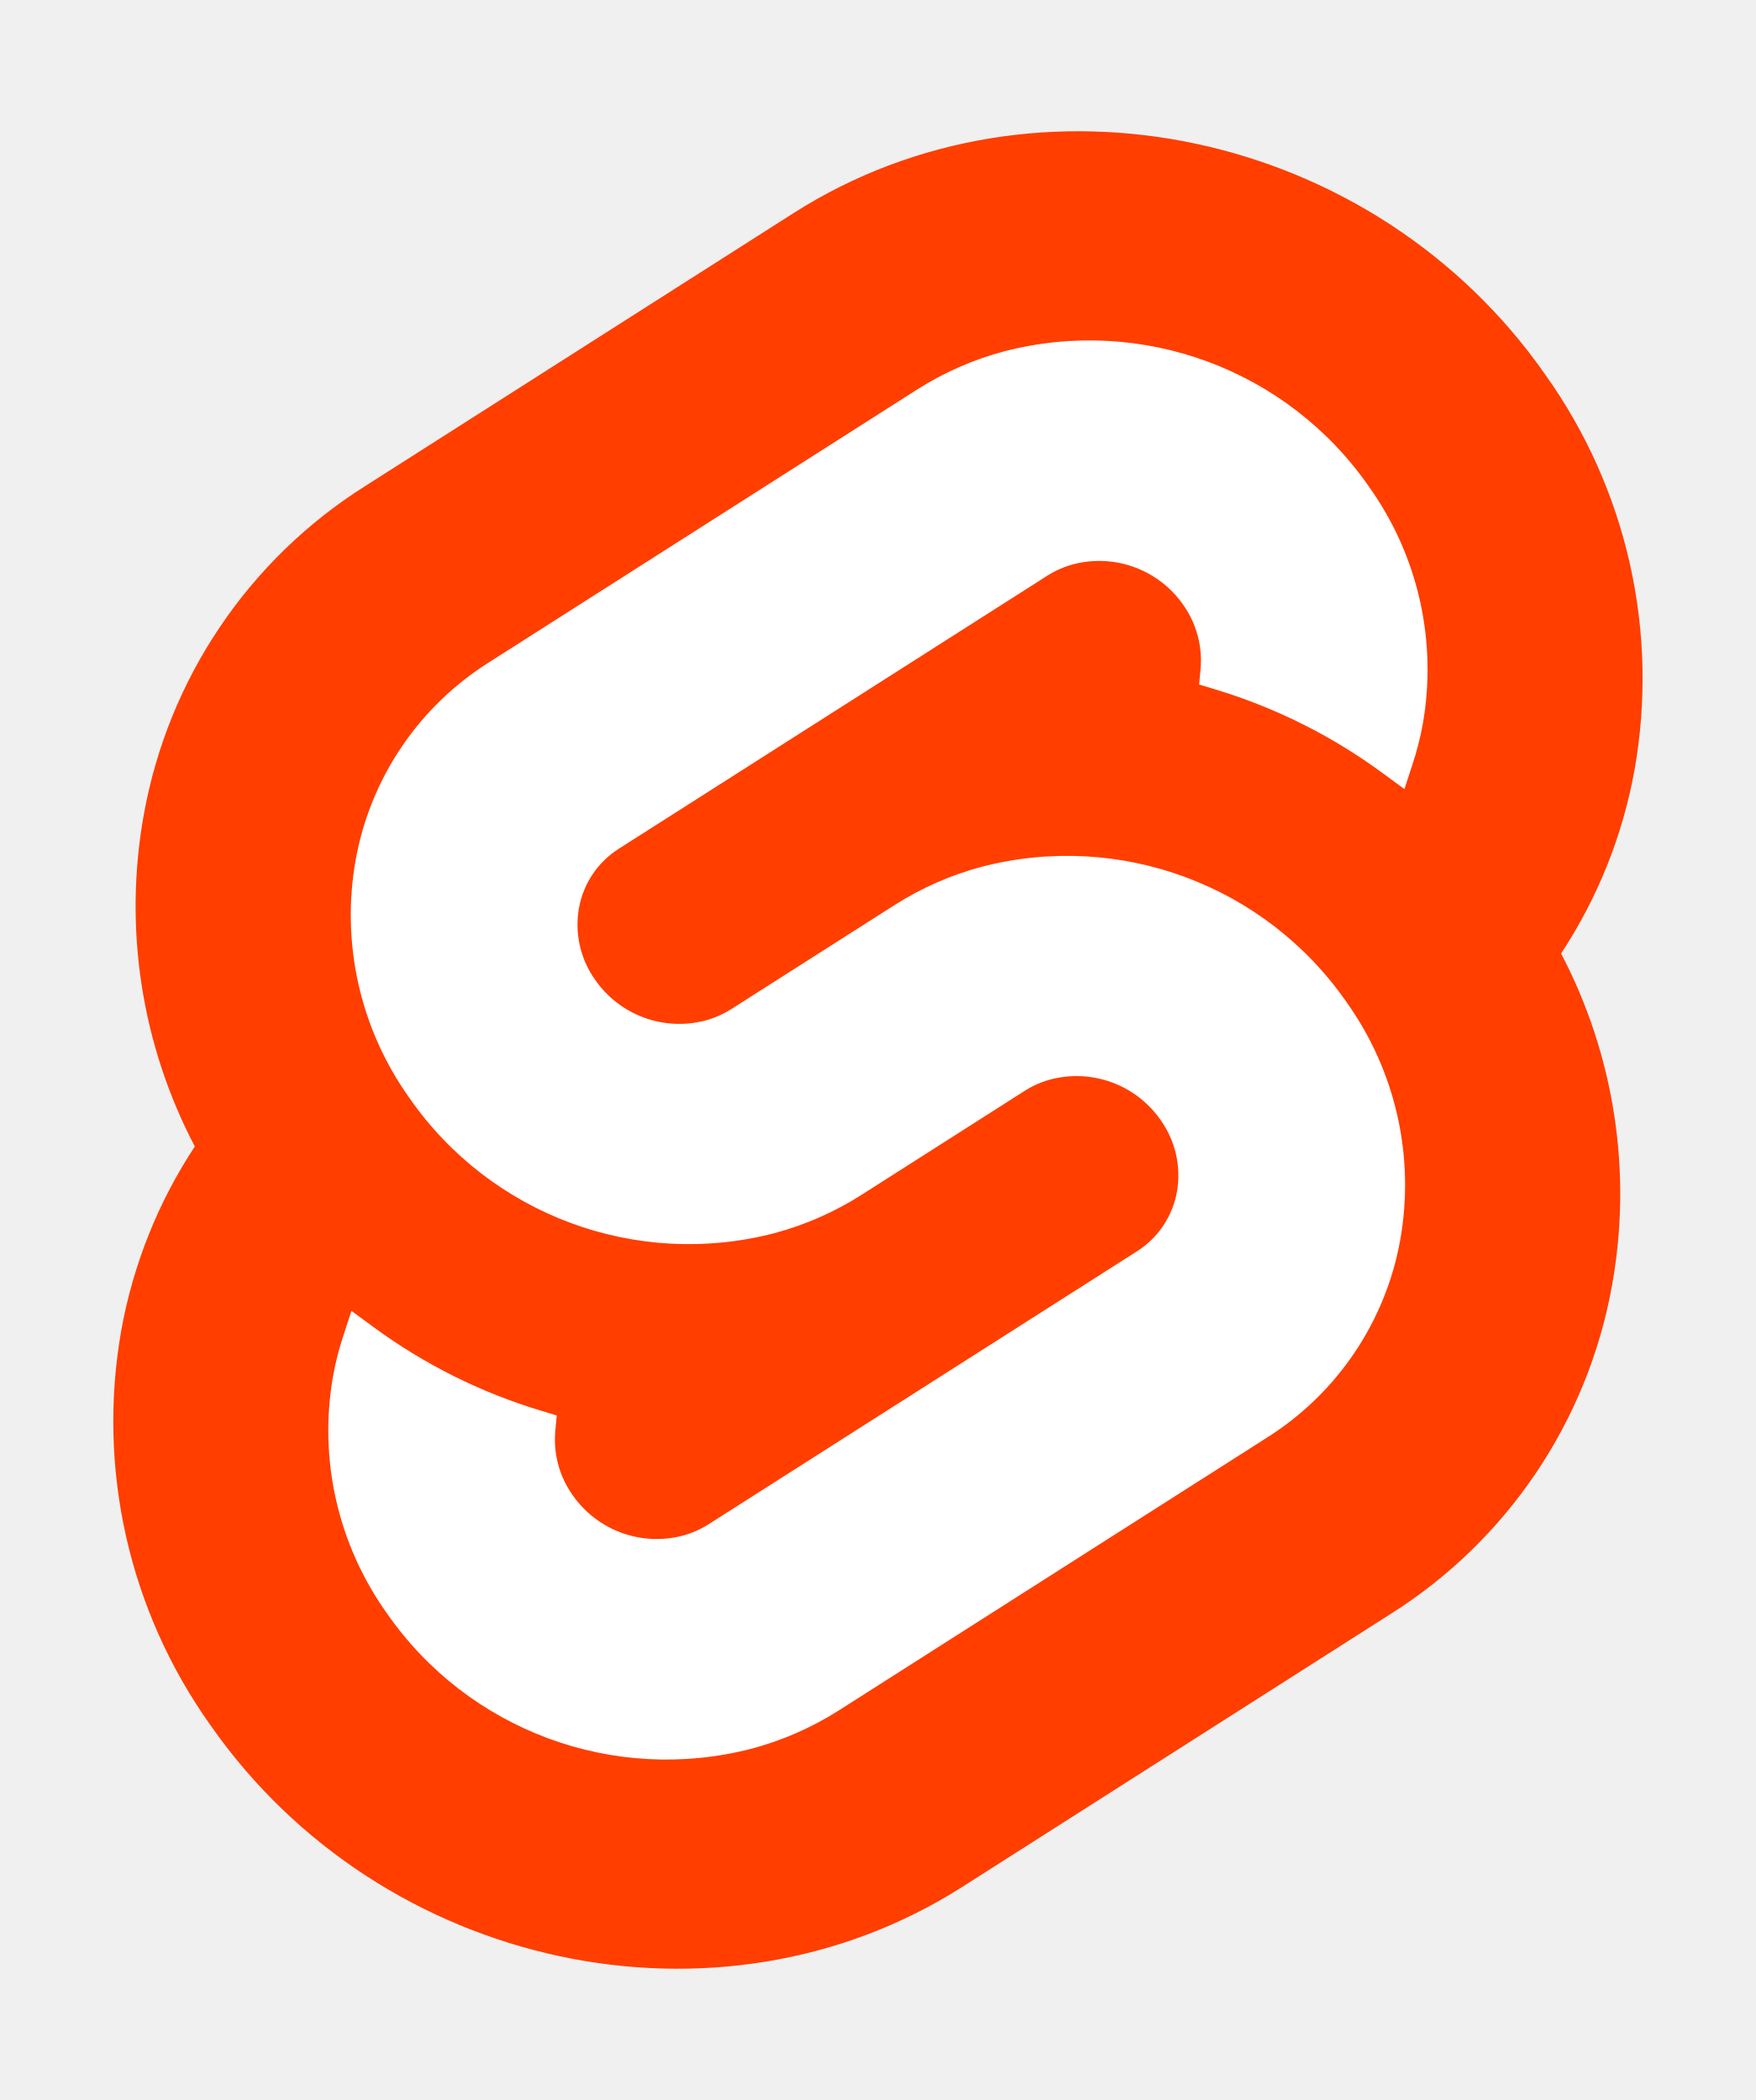
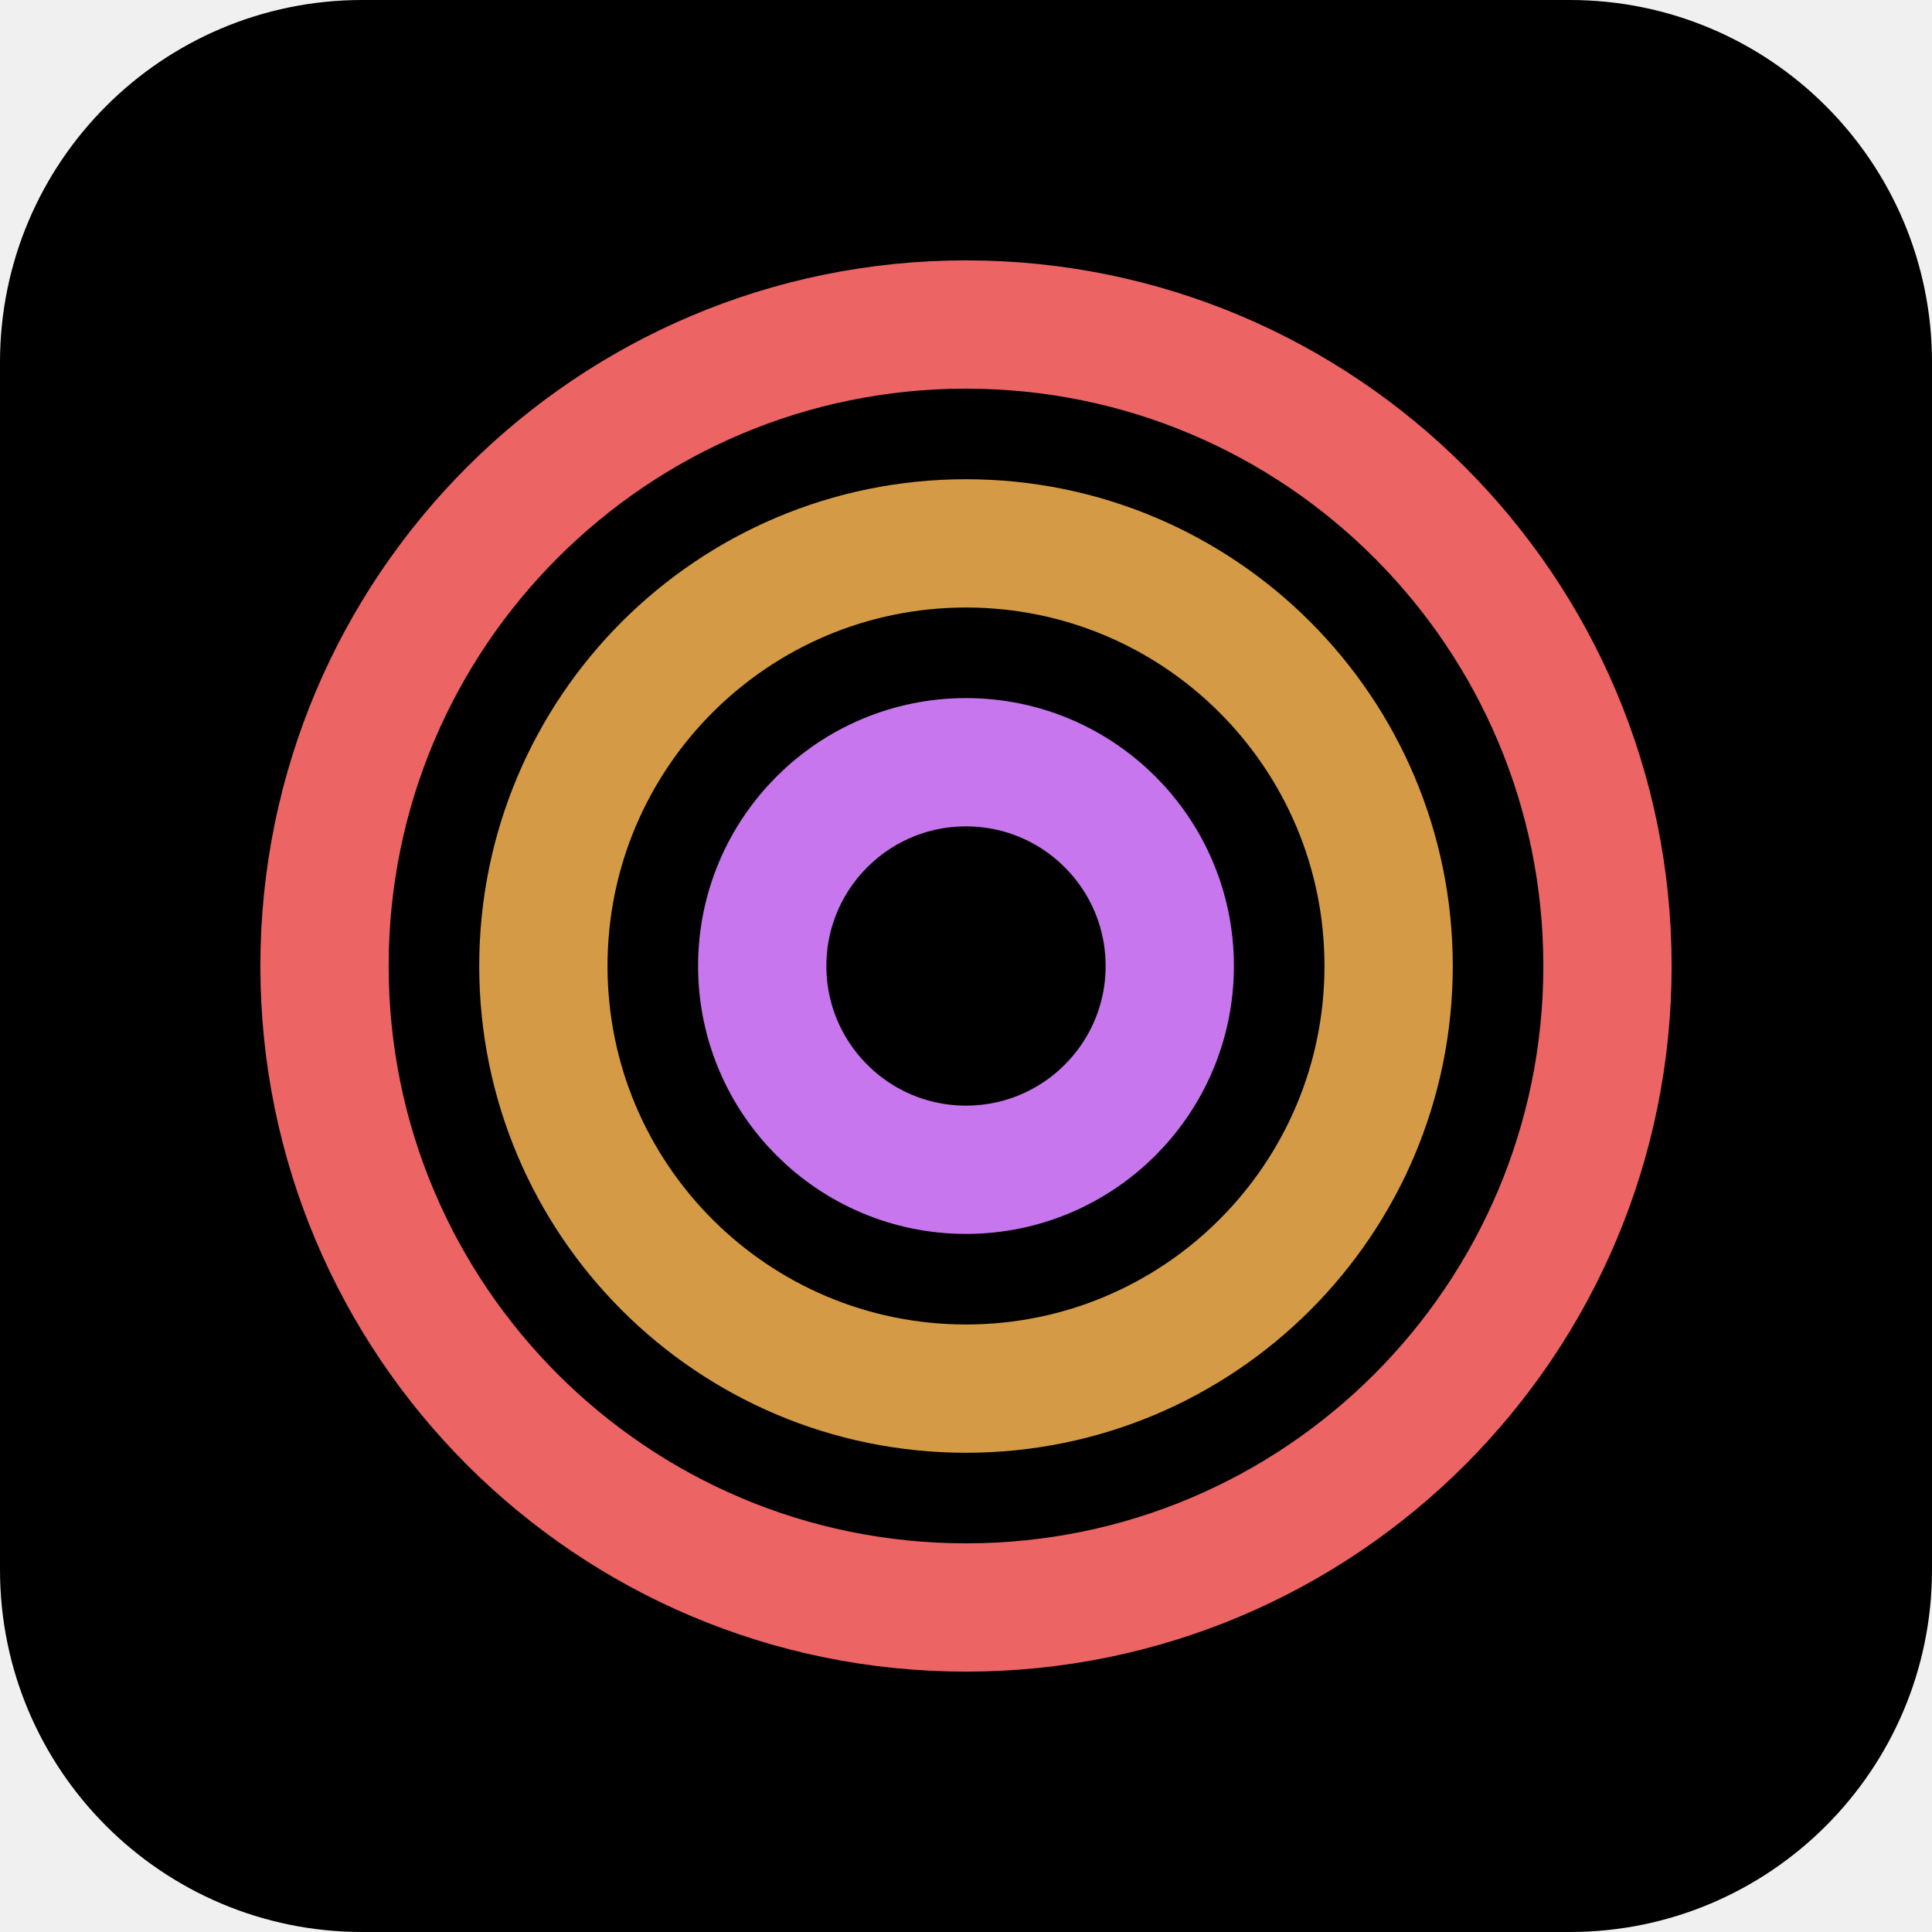
- <svg xmlns="http://www.w3.org/2000/svg" width="107" height="128" viewBox="0 0 107 128">
-   <path d="M94.157 22.819c-10.4-14.885-30.94-19.297-45.792-9.835L22.282 29.608A29.92 29.92 0 0 0 8.764 49.65a31.5 31.5 0 0 0 3.108 20.231 30 30 0 0 0-4.477 11.183 31.9 31.9 0 0 0 5.448 24.116c10.402 14.887 30.942 19.297 45.791 9.835l26.083-16.624A29.92 29.92 0 0 0 98.235 78.35a31.53 31.53 0 0 0-3.105-20.232 30 30 0 0 0 4.474-11.182 31.88 31.88 0 0 0-5.447-24.116" style="fill:#ff3e00" />
-   <path d="M45.817 106.582a20.72 20.72 0 0 1-22.237-8.243 19.17 19.17 0 0 1-3.277-14.503 18 18 0 0 1 .624-2.435l.49-1.498 1.337.981a33.6 33.6 0 0 0 10.203 5.098l.97.294-.09.968a5.85 5.85 0 0 0 1.052 3.878 6.24 6.24 0 0 0 6.695 2.485 5.8 5.8 0 0 0 1.603-.704L69.27 76.28a5.43 5.43 0 0 0 2.45-3.631 5.8 5.8 0 0 0-.987-4.371 6.24 6.24 0 0 0-6.698-2.487 5.7 5.7 0 0 0-1.6.704l-9.953 6.345a19 19 0 0 1-5.296 2.326 20.72 20.72 0 0 1-22.237-8.243 19.17 19.17 0 0 1-3.277-14.502 17.99 17.99 0 0 1 8.13-12.052l26.081-16.623a19 19 0 0 1 5.3-2.329 20.72 20.72 0 0 1 22.237 8.243 19.17 19.17 0 0 1 3.277 14.503 18 18 0 0 1-.624 2.435l-.49 1.498-1.337-.98a33.6 33.6 0 0 0-10.203-5.1l-.97-.294.09-.968a5.86 5.86 0 0 0-1.052-3.878 6.24 6.24 0 0 0-6.696-2.485 5.8 5.8 0 0 0-1.602.704L37.73 51.72a5.42 5.42 0 0 0-2.449 3.63 5.79 5.79 0 0 0 .986 4.372 6.24 6.24 0 0 0 6.698 2.486 5.8 5.8 0 0 0 1.602-.704l9.952-6.342a19 19 0 0 1 5.295-2.328 20.72 20.72 0 0 1 22.237 8.242 19.17 19.17 0 0 1 3.277 14.503 18 18 0 0 1-8.13 12.053l-26.081 16.622a19 19 0 0 1-5.3 2.328" style="fill:#fff" />
+ <svg xmlns="http://www.w3.org/2000/svg" viewBox="0 0 512 512">
+   <rect width="512" height="512" rx="96" fill="#000" />
+   <g fill="none" stroke-width="34">
+     <circle cx="256" cy="256" r="170" stroke="#ec6464" />
+     <circle cx="256" cy="256" r="112" stroke="#d49a46" />
+     <circle cx="256" cy="256" r="54" stroke="#c776ee" />
+   </g>
</svg>
